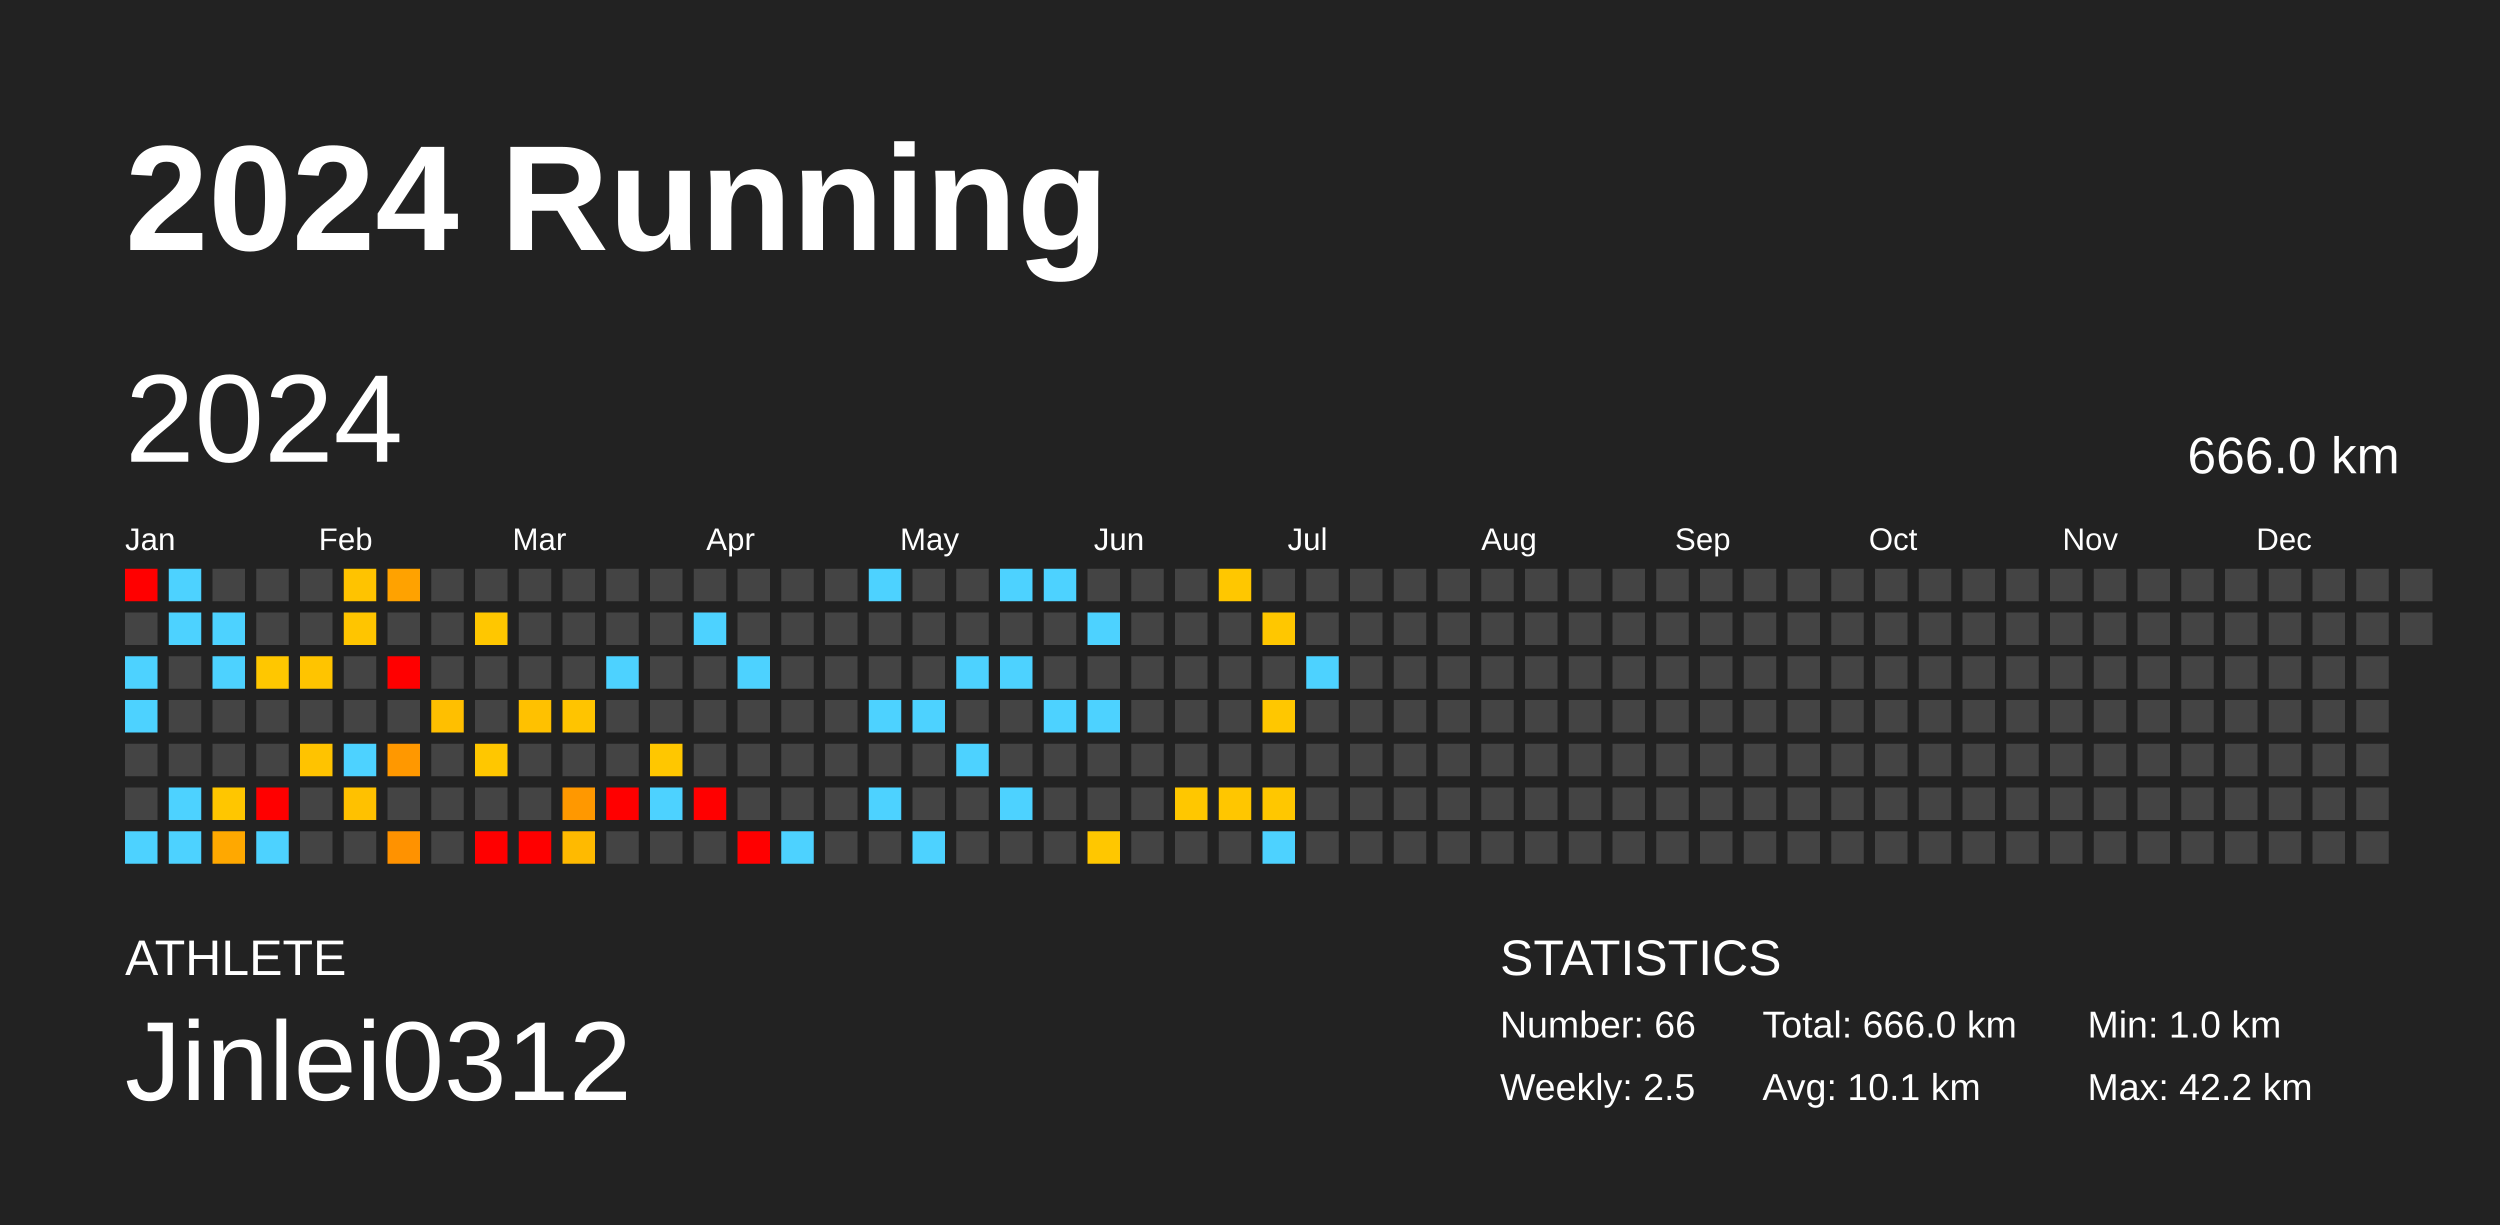
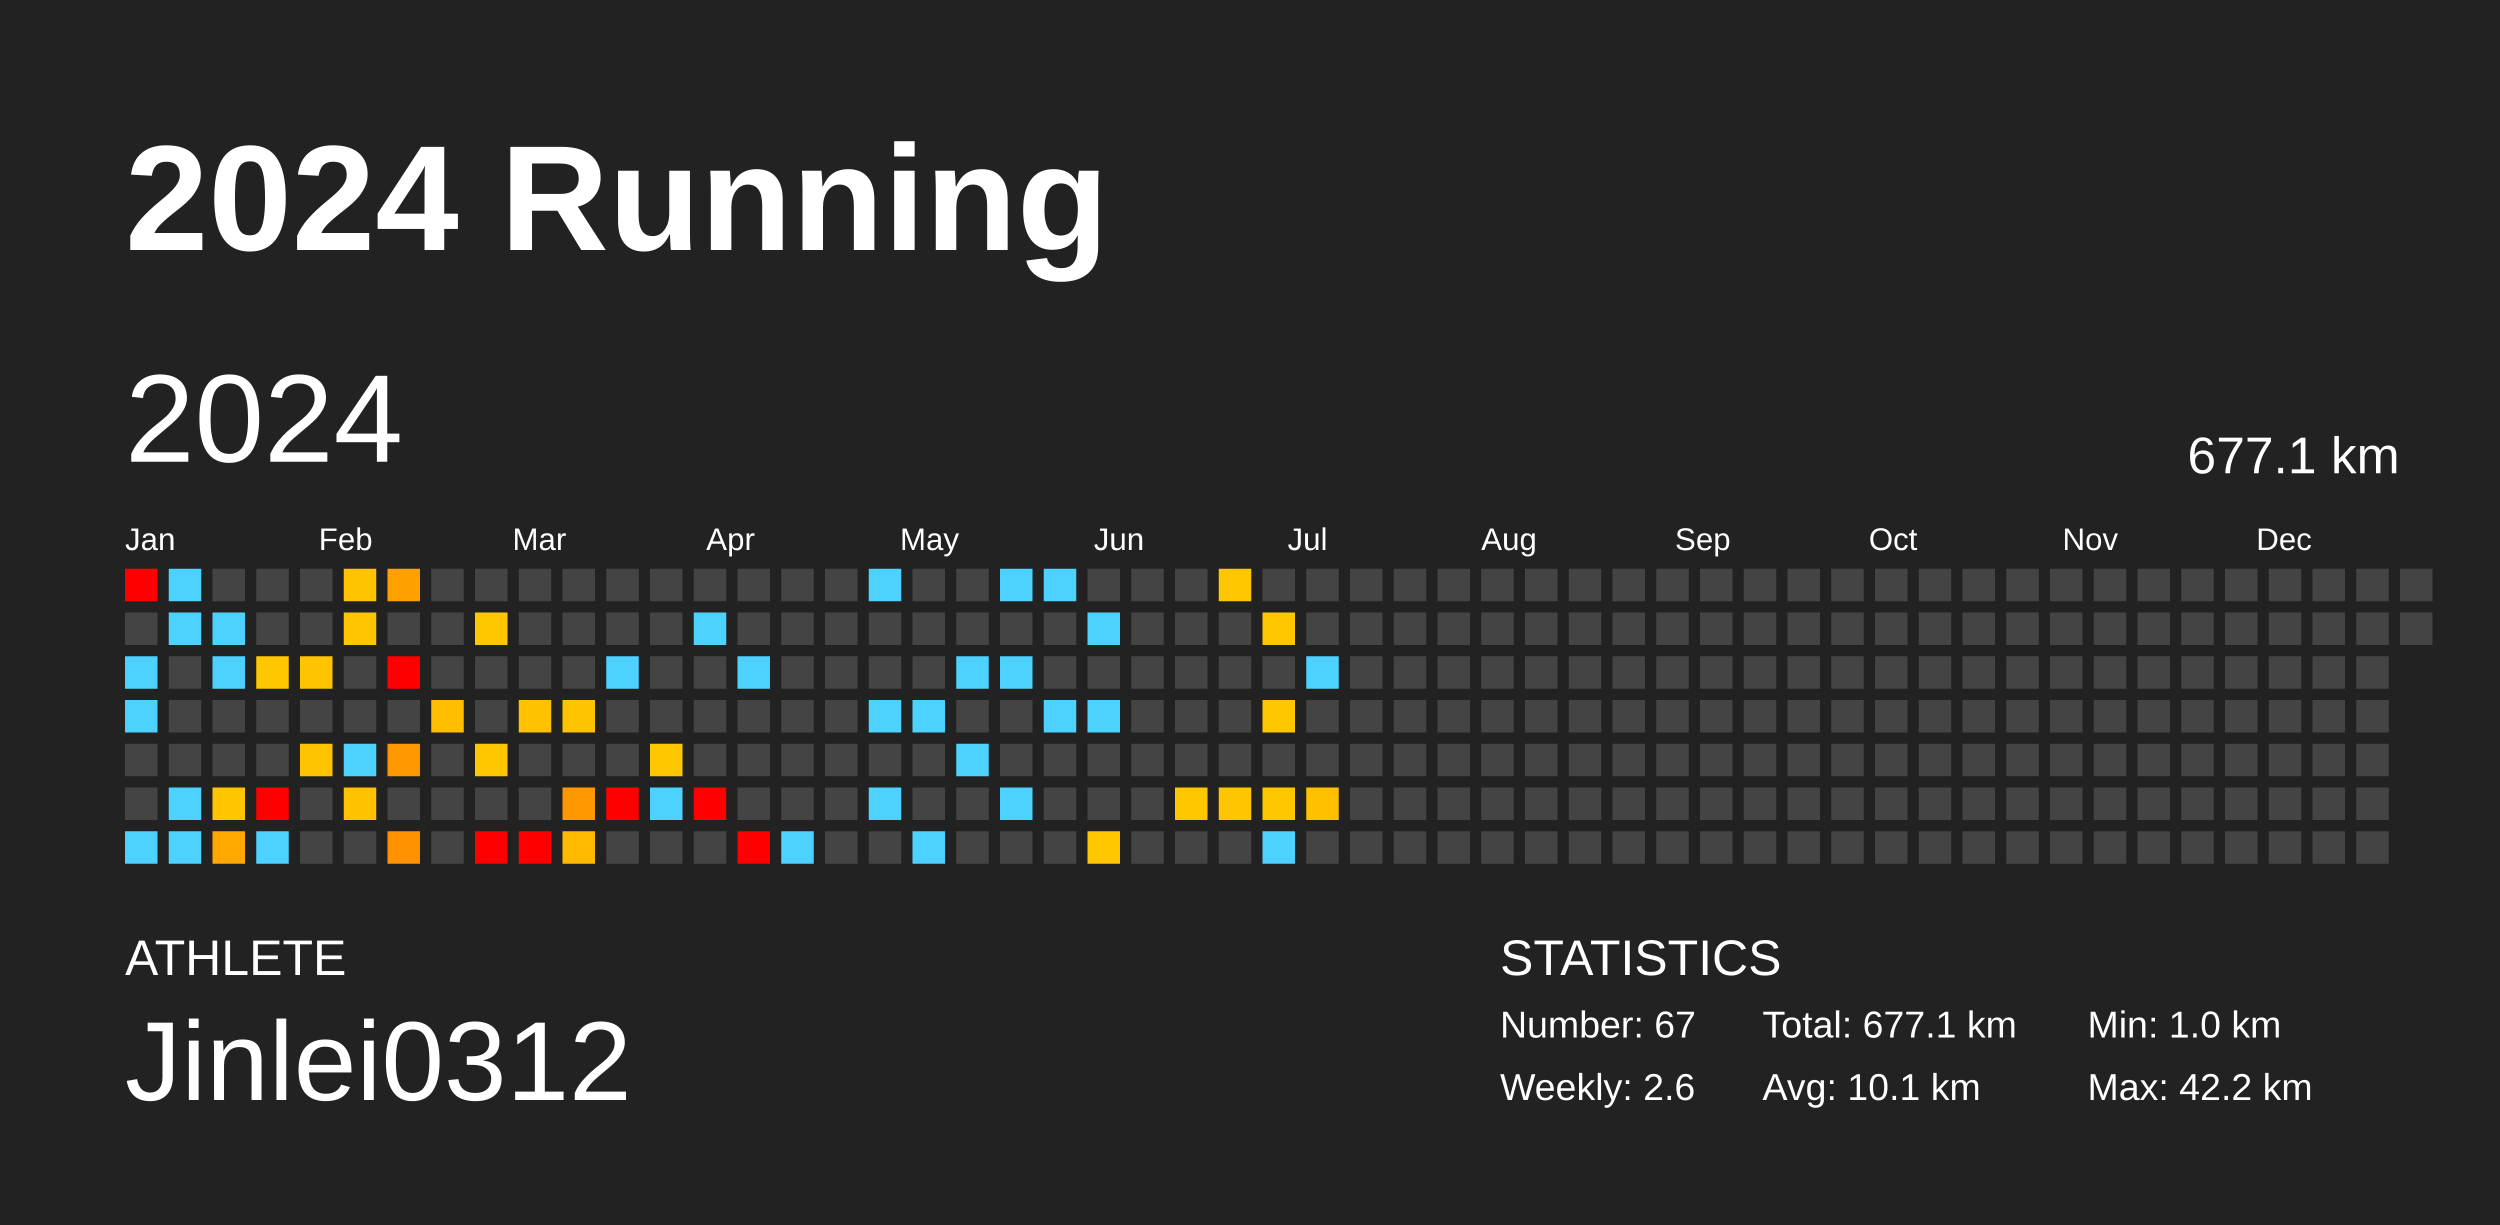
<svg xmlns="http://www.w3.org/2000/svg" baseProfile="full" height="98mm" version="1.1" viewBox="0,0,200,98" width="200mm">
  <defs />
  <rect fill="#222222" height="98" width="200" x="0" y="0" />
  <text fill="#FFFFFF" style="font-size:12px; font-family:Arial; font-weight:bold;" x="10" y="20">2024 Running</text>
  <text fill="#FFFFFF" style="font-size:4px; font-family:Arial" x="10" y="78">ATHLETE</text>
  <text fill="#FFFFFF" style="font-size:9px; font-family:Arial" x="10" y="88">Jinlei0312</text>
  <text fill="#FFFFFF" style="font-size:4px; font-family:Arial" x="120" y="78">STATISTICS</text>
-   <text fill="#FFFFFF" style="font-size:3px; font-family:Arial" x="120" y="83">Number: 66</text>
-   <text fill="#FFFFFF" style="font-size:3px; font-family:Arial" x="120" y="88">Weekly: 2.5</text>
-   <text fill="#FFFFFF" style="font-size:3px; font-family:Arial" x="141" y="83">Total: 666.0 km</text>
+   <text fill="#FFFFFF" style="font-size:3px; font-family:Arial" x="120" y="83">Number: 67</text>
+   <text fill="#FFFFFF" style="font-size:3px; font-family:Arial" x="120" y="88">Weekly: 2.6</text>
+   <text fill="#FFFFFF" style="font-size:3px; font-family:Arial" x="141" y="83">Total: 677.1 km</text>
  <text fill="#FFFFFF" style="font-size:3px; font-family:Arial" x="141" y="88">Avg: 10.1 km</text>
  <text fill="#FFFFFF" style="font-size:3px; font-family:Arial" x="167" y="83">Min: 1.0 km</text>
  <text fill="#FFFFFF" style="font-size:3px; font-family:Arial" x="167" y="88">Max: 42.2 km</text>
  <text dominant-baseline="hanging" fill="#FFFFFF" style="font-size:10.0px; font-family:Arial;" x="10" y="30">2024</text>
-   <text dominant-baseline="hanging" fill="#FFFFFF" style="font-size:4.125px; font-family:Arial;" x="175" y="35">666.0 km</text>
+   <text dominant-baseline="hanging" fill="#FFFFFF" style="font-size:4.125px; font-family:Arial;" x="175" y="35">677.1 km</text>
  <text fill="#FFFFFF" style="font-size:2.5px; font-family:Arial" x="10.0" y="44">Jan</text>
  <text fill="#FFFFFF" style="font-size:2.5px; font-family:Arial" x="25.5" y="44">Feb</text>
  <text fill="#FFFFFF" style="font-size:2.5px; font-family:Arial" x="41.0" y="44">Mar</text>
  <text fill="#FFFFFF" style="font-size:2.5px; font-family:Arial" x="56.5" y="44">Apr</text>
  <text fill="#FFFFFF" style="font-size:2.5px; font-family:Arial" x="72.0" y="44">May</text>
  <text fill="#FFFFFF" style="font-size:2.5px; font-family:Arial" x="87.5" y="44">Jun</text>
  <text fill="#FFFFFF" style="font-size:2.5px; font-family:Arial" x="103.0" y="44">Jul</text>
  <text fill="#FFFFFF" style="font-size:2.5px; font-family:Arial" x="118.5" y="44">Aug</text>
  <text fill="#FFFFFF" style="font-size:2.5px; font-family:Arial" x="134.0" y="44">Sep</text>
  <text fill="#FFFFFF" style="font-size:2.5px; font-family:Arial" x="149.5" y="44">Oct</text>
  <text fill="#FFFFFF" style="font-size:2.5px; font-family:Arial" x="165.0" y="44">Nov</text>
  <text fill="#FFFFFF" style="font-size:2.5px; font-family:Arial" x="180.5" y="44">Dec</text>
  <rect fill="red" height="2.6" width="2.6" x="10.0" y="45.5" />
  <rect fill="#444444" height="2.6" width="2.6" x="10.0" y="49.0" />
  <rect fill="#4dd2ff" height="2.6" width="2.6" x="10.0" y="52.5" />
  <rect fill="#4dd2ff" height="2.6" width="2.6" x="10.0" y="56.0" />
  <rect fill="#444444" height="2.6" width="2.6" x="10.0" y="59.5" />
  <rect fill="#444444" height="2.6" width="2.6" x="10.0" y="63.0" />
  <rect fill="#4dd2ff" height="2.6" width="2.6" x="10.0" y="66.5" />
  <rect fill="#4dd2ff" height="2.6" width="2.6" x="13.5" y="45.5" />
  <rect fill="#4dd2ff" height="2.6" width="2.6" x="13.5" y="49.0" />
  <rect fill="#444444" height="2.6" width="2.6" x="13.5" y="52.5" />
  <rect fill="#444444" height="2.6" width="2.6" x="13.5" y="56.0" />
  <rect fill="#444444" height="2.6" width="2.6" x="13.5" y="59.5" />
  <rect fill="#4dd2ff" height="2.6" width="2.6" x="13.5" y="63.0" />
  <rect fill="#4dd2ff" height="2.6" width="2.6" x="13.5" y="66.5" />
  <rect fill="#444444" height="2.6" width="2.6" x="17.0" y="45.5" />
  <rect fill="#4dd2ff" height="2.6" width="2.6" x="17.0" y="49.0" />
  <rect fill="#4dd2ff" height="2.6" width="2.6" x="17.0" y="52.5" />
  <rect fill="#444444" height="2.6" width="2.6" x="17.0" y="56.0" />
  <rect fill="#444444" height="2.6" width="2.6" x="17.0" y="59.5" />
  <rect fill="#ffc600" height="2.6" width="2.6" x="17.0" y="63.0" />
  <rect fill="#ffa800" height="2.6" width="2.6" x="17.0" y="66.5" />
  <rect fill="#444444" height="2.6" width="2.6" x="20.5" y="45.5" />
  <rect fill="#444444" height="2.6" width="2.6" x="20.5" y="49.0" />
  <rect fill="#ffc700" height="2.6" width="2.6" x="20.5" y="52.5" />
  <rect fill="#444444" height="2.6" width="2.6" x="20.5" y="56.0" />
  <rect fill="#444444" height="2.6" width="2.6" x="20.5" y="59.5" />
  <rect fill="red" height="2.6" width="2.6" x="20.5" y="63.0" />
  <rect fill="#4dd2ff" height="2.6" width="2.6" x="20.5" y="66.5" />
  <rect fill="#444444" height="2.6" width="2.6" x="24.0" y="45.5" />
  <rect fill="#444444" height="2.6" width="2.6" x="24.0" y="49.0" />
  <rect fill="#ffc400" height="2.6" width="2.6" x="24.0" y="52.5" />
  <rect fill="#444444" height="2.6" width="2.6" x="24.0" y="56.0" />
  <rect fill="#ffc300" height="2.6" width="2.6" x="24.0" y="59.5" />
  <rect fill="#444444" height="2.6" width="2.6" x="24.0" y="63.0" />
  <rect fill="#444444" height="2.6" width="2.6" x="24.0" y="66.5" />
  <rect fill="#ffc300" height="2.6" width="2.6" x="27.5" y="45.5" />
  <rect fill="#ffc500" height="2.6" width="2.6" x="27.5" y="49.0" />
  <rect fill="#444444" height="2.6" width="2.6" x="27.5" y="52.5" />
  <rect fill="#444444" height="2.6" width="2.6" x="27.5" y="56.0" />
  <rect fill="#4dd2ff" height="2.6" width="2.6" x="27.5" y="59.5" />
  <rect fill="#ffc100" height="2.6" width="2.6" x="27.5" y="63.0" />
  <rect fill="#444444" height="2.6" width="2.6" x="27.5" y="66.5" />
  <rect fill="#ffa200" height="2.6" width="2.6" x="31.0" y="45.5" />
  <rect fill="#444444" height="2.6" width="2.6" x="31.0" y="49.0" />
  <rect fill="red" height="2.6" width="2.6" x="31.0" y="52.5" />
  <rect fill="#444444" height="2.6" width="2.6" x="31.0" y="56.0" />
  <rect fill="#ff9800" height="2.6" width="2.6" x="31.0" y="59.5" />
  <rect fill="#444444" height="2.6" width="2.6" x="31.0" y="63.0" />
  <rect fill="#ff9200" height="2.6" width="2.6" x="31.0" y="66.5" />
  <rect fill="#444444" height="2.6" width="2.6" x="34.5" y="45.5" />
  <rect fill="#444444" height="2.6" width="2.6" x="34.5" y="49.0" />
  <rect fill="#444444" height="2.6" width="2.6" x="34.5" y="52.5" />
  <rect fill="#ffbf00" height="2.6" width="2.6" x="34.5" y="56.0" />
  <rect fill="#444444" height="2.6" width="2.6" x="34.5" y="59.5" />
  <rect fill="#444444" height="2.6" width="2.6" x="34.5" y="63.0" />
  <rect fill="#444444" height="2.6" width="2.6" x="34.5" y="66.5" />
  <rect fill="#444444" height="2.6" width="2.6" x="38.0" y="45.5" />
  <rect fill="#ffc700" height="2.6" width="2.6" x="38.0" y="49.0" />
  <rect fill="#444444" height="2.6" width="2.6" x="38.0" y="52.5" />
  <rect fill="#444444" height="2.6" width="2.6" x="38.0" y="56.0" />
  <rect fill="#ffc700" height="2.6" width="2.6" x="38.0" y="59.5" />
  <rect fill="#444444" height="2.6" width="2.6" x="38.0" y="63.0" />
  <rect fill="red" height="2.6" width="2.6" x="38.0" y="66.5" />
  <rect fill="#444444" height="2.6" width="2.6" x="41.5" y="45.5" />
  <rect fill="#444444" height="2.6" width="2.6" x="41.5" y="49.0" />
  <rect fill="#444444" height="2.6" width="2.6" x="41.5" y="52.5" />
  <rect fill="#ffc100" height="2.6" width="2.6" x="41.5" y="56.0" />
  <rect fill="#444444" height="2.6" width="2.6" x="41.5" y="59.5" />
  <rect fill="#444444" height="2.6" width="2.6" x="41.5" y="63.0" />
  <rect fill="red" height="2.6" width="2.6" x="41.5" y="66.5" />
  <rect fill="#444444" height="2.6" width="2.6" x="45.0" y="45.5" />
  <rect fill="#444444" height="2.6" width="2.6" x="45.0" y="49.0" />
  <rect fill="#444444" height="2.6" width="2.6" x="45.0" y="52.5" />
  <rect fill="#ffc400" height="2.6" width="2.6" x="45.0" y="56.0" />
  <rect fill="#444444" height="2.6" width="2.6" x="45.0" y="59.5" />
  <rect fill="#ff9800" height="2.6" width="2.6" x="45.0" y="63.0" />
  <rect fill="#ffba00" height="2.6" width="2.6" x="45.0" y="66.5" />
  <rect fill="#444444" height="2.6" width="2.6" x="48.5" y="45.5" />
  <rect fill="#444444" height="2.6" width="2.6" x="48.5" y="49.0" />
  <rect fill="#4dd2ff" height="2.6" width="2.6" x="48.5" y="52.5" />
  <rect fill="#444444" height="2.6" width="2.6" x="48.5" y="56.0" />
  <rect fill="#444444" height="2.6" width="2.6" x="48.5" y="59.5" />
  <rect fill="red" height="2.6" width="2.6" x="48.5" y="63.0" />
  <rect fill="#444444" height="2.6" width="2.6" x="48.5" y="66.5" />
  <rect fill="#444444" height="2.6" width="2.6" x="52.0" y="45.5" />
  <rect fill="#444444" height="2.6" width="2.6" x="52.0" y="49.0" />
  <rect fill="#444444" height="2.6" width="2.6" x="52.0" y="52.5" />
  <rect fill="#444444" height="2.6" width="2.6" x="52.0" y="56.0" />
  <rect fill="#ffc700" height="2.6" width="2.6" x="52.0" y="59.5" />
  <rect fill="#4dd2ff" height="2.6" width="2.6" x="52.0" y="63.0" />
  <rect fill="#444444" height="2.6" width="2.6" x="52.0" y="66.5" />
  <rect fill="#444444" height="2.6" width="2.6" x="55.5" y="45.5" />
  <rect fill="#4dd2ff" height="2.6" width="2.6" x="55.5" y="49.0" />
  <rect fill="#444444" height="2.6" width="2.6" x="55.5" y="52.5" />
  <rect fill="#444444" height="2.6" width="2.6" x="55.5" y="56.0" />
  <rect fill="#444444" height="2.6" width="2.6" x="55.5" y="59.5" />
  <rect fill="red" height="2.6" width="2.6" x="55.5" y="63.0" />
  <rect fill="#444444" height="2.6" width="2.6" x="55.5" y="66.5" />
  <rect fill="#444444" height="2.6" width="2.6" x="59.0" y="45.5" />
  <rect fill="#444444" height="2.6" width="2.6" x="59.0" y="49.0" />
  <rect fill="#4dd2ff" height="2.6" width="2.6" x="59.0" y="52.5" />
  <rect fill="#444444" height="2.6" width="2.6" x="59.0" y="56.0" />
  <rect fill="#444444" height="2.6" width="2.6" x="59.0" y="59.5" />
  <rect fill="#444444" height="2.6" width="2.6" x="59.0" y="63.0" />
  <rect fill="red" height="2.6" width="2.6" x="59.0" y="66.5" />
  <rect fill="#444444" height="2.6" width="2.6" x="62.5" y="45.5" />
  <rect fill="#444444" height="2.6" width="2.6" x="62.5" y="49.0" />
  <rect fill="#444444" height="2.6" width="2.6" x="62.5" y="52.5" />
  <rect fill="#444444" height="2.6" width="2.6" x="62.5" y="56.0" />
  <rect fill="#444444" height="2.6" width="2.6" x="62.5" y="59.5" />
  <rect fill="#444444" height="2.6" width="2.6" x="62.5" y="63.0" />
  <rect fill="#4dd2ff" height="2.6" width="2.6" x="62.5" y="66.5" />
  <rect fill="#444444" height="2.6" width="2.6" x="66.0" y="45.5" />
  <rect fill="#444444" height="2.6" width="2.6" x="66.0" y="49.0" />
  <rect fill="#444444" height="2.6" width="2.6" x="66.0" y="52.5" />
  <rect fill="#444444" height="2.6" width="2.6" x="66.0" y="56.0" />
  <rect fill="#444444" height="2.6" width="2.6" x="66.0" y="59.5" />
  <rect fill="#444444" height="2.6" width="2.6" x="66.0" y="63.0" />
  <rect fill="#444444" height="2.6" width="2.6" x="66.0" y="66.5" />
  <rect fill="#4dd2ff" height="2.6" width="2.6" x="69.5" y="45.5" />
  <rect fill="#444444" height="2.6" width="2.6" x="69.5" y="49.0" />
  <rect fill="#444444" height="2.6" width="2.6" x="69.5" y="52.5" />
  <rect fill="#4dd2ff" height="2.6" width="2.6" x="69.5" y="56.0" />
  <rect fill="#444444" height="2.6" width="2.6" x="69.5" y="59.5" />
  <rect fill="#4dd2ff" height="2.6" width="2.6" x="69.5" y="63.0" />
  <rect fill="#444444" height="2.6" width="2.6" x="69.5" y="66.5" />
  <rect fill="#444444" height="2.6" width="2.6" x="73.0" y="45.5" />
  <rect fill="#444444" height="2.6" width="2.6" x="73.0" y="49.0" />
  <rect fill="#444444" height="2.6" width="2.6" x="73.0" y="52.5" />
  <rect fill="#4dd2ff" height="2.6" width="2.6" x="73.0" y="56.0" />
  <rect fill="#444444" height="2.6" width="2.6" x="73.0" y="59.5" />
  <rect fill="#444444" height="2.6" width="2.6" x="73.0" y="63.0" />
  <rect fill="#4dd2ff" height="2.6" width="2.6" x="73.0" y="66.5" />
  <rect fill="#444444" height="2.6" width="2.6" x="76.5" y="45.5" />
  <rect fill="#444444" height="2.6" width="2.6" x="76.5" y="49.0" />
  <rect fill="#4dd2ff" height="2.6" width="2.6" x="76.5" y="52.5" />
  <rect fill="#444444" height="2.6" width="2.6" x="76.5" y="56.0" />
  <rect fill="#4dd2ff" height="2.6" width="2.6" x="76.5" y="59.5" />
  <rect fill="#444444" height="2.6" width="2.6" x="76.5" y="63.0" />
  <rect fill="#444444" height="2.6" width="2.6" x="76.5" y="66.5" />
  <rect fill="#4dd2ff" height="2.6" width="2.6" x="80.0" y="45.5" />
  <rect fill="#444444" height="2.6" width="2.6" x="80.0" y="49.0" />
  <rect fill="#4dd2ff" height="2.6" width="2.6" x="80.0" y="52.5" />
  <rect fill="#444444" height="2.6" width="2.6" x="80.0" y="56.0" />
  <rect fill="#444444" height="2.6" width="2.6" x="80.0" y="59.5" />
  <rect fill="#4dd2ff" height="2.6" width="2.6" x="80.0" y="63.0" />
  <rect fill="#444444" height="2.6" width="2.6" x="80.0" y="66.5" />
  <rect fill="#4dd2ff" height="2.6" width="2.6" x="83.5" y="45.5" />
  <rect fill="#444444" height="2.6" width="2.6" x="83.5" y="49.0" />
  <rect fill="#444444" height="2.6" width="2.6" x="83.5" y="52.5" />
  <rect fill="#4dd2ff" height="2.6" width="2.6" x="83.5" y="56.0" />
  <rect fill="#444444" height="2.6" width="2.6" x="83.5" y="59.5" />
  <rect fill="#444444" height="2.6" width="2.6" x="83.5" y="63.0" />
  <rect fill="#444444" height="2.6" width="2.6" x="83.5" y="66.5" />
  <rect fill="#444444" height="2.6" width="2.6" x="87.0" y="45.5" />
  <rect fill="#4dd2ff" height="2.6" width="2.6" x="87.0" y="49.0" />
  <rect fill="#444444" height="2.6" width="2.6" x="87.0" y="52.5" />
  <rect fill="#4dd2ff" height="2.6" width="2.6" x="87.0" y="56.0" />
  <rect fill="#444444" height="2.6" width="2.6" x="87.0" y="59.5" />
  <rect fill="#444444" height="2.6" width="2.6" x="87.0" y="63.0" />
  <rect fill="#ffc700" height="2.6" width="2.6" x="87.0" y="66.5" />
  <rect fill="#444444" height="2.6" width="2.6" x="90.5" y="45.5" />
  <rect fill="#444444" height="2.6" width="2.6" x="90.5" y="49.0" />
  <rect fill="#444444" height="2.6" width="2.6" x="90.5" y="52.5" />
  <rect fill="#444444" height="2.6" width="2.6" x="90.5" y="56.0" />
  <rect fill="#444444" height="2.6" width="2.6" x="90.5" y="59.5" />
  <rect fill="#444444" height="2.6" width="2.6" x="90.5" y="63.0" />
  <rect fill="#444444" height="2.6" width="2.6" x="90.5" y="66.5" />
  <rect fill="#444444" height="2.6" width="2.6" x="94.0" y="45.5" />
  <rect fill="#444444" height="2.6" width="2.6" x="94.0" y="49.0" />
  <rect fill="#444444" height="2.6" width="2.6" x="94.0" y="52.5" />
  <rect fill="#444444" height="2.6" width="2.6" x="94.0" y="56.0" />
  <rect fill="#444444" height="2.6" width="2.6" x="94.0" y="59.5" />
  <rect fill="#ffc700" height="2.6" width="2.6" x="94.0" y="63.0" />
  <rect fill="#444444" height="2.6" width="2.6" x="94.0" y="66.5" />
  <rect fill="#ffc700" height="2.6" width="2.6" x="97.5" y="45.5" />
  <rect fill="#444444" height="2.6" width="2.6" x="97.5" y="49.0" />
  <rect fill="#444444" height="2.6" width="2.6" x="97.5" y="52.5" />
  <rect fill="#444444" height="2.6" width="2.6" x="97.5" y="56.0" />
  <rect fill="#444444" height="2.6" width="2.6" x="97.5" y="59.5" />
  <rect fill="#ffc600" height="2.6" width="2.6" x="97.5" y="63.0" />
  <rect fill="#444444" height="2.6" width="2.6" x="97.5" y="66.5" />
  <rect fill="#444444" height="2.6" width="2.6" x="101.0" y="45.5" />
  <rect fill="#ffc700" height="2.6" width="2.6" x="101.0" y="49.0" />
  <rect fill="#444444" height="2.6" width="2.6" x="101.0" y="52.5" />
  <rect fill="#ffc700" height="2.6" width="2.6" x="101.0" y="56.0" />
  <rect fill="#444444" height="2.6" width="2.6" x="101.0" y="59.5" />
  <rect fill="#ffc700" height="2.6" width="2.6" x="101.0" y="63.0" />
  <rect fill="#4dd2ff" height="2.6" width="2.6" x="101.0" y="66.5" />
  <rect fill="#444444" height="2.6" width="2.6" x="104.5" y="45.5" />
  <rect fill="#444444" height="2.6" width="2.6" x="104.5" y="49.0" />
  <rect fill="#4dd2ff" height="2.6" width="2.6" x="104.5" y="52.5" />
  <rect fill="#444444" height="2.6" width="2.6" x="104.5" y="56.0" />
  <rect fill="#444444" height="2.6" width="2.6" x="104.5" y="59.5" />
-   <rect fill="#444444" height="2.6" width="2.6" x="104.5" y="63.0" />
+   <rect fill="#ffc000" height="2.6" width="2.6" x="104.5" y="63.0" />
  <rect fill="#444444" height="2.6" width="2.6" x="104.5" y="66.5" />
  <rect fill="#444444" height="2.6" width="2.6" x="108.0" y="45.5" />
  <rect fill="#444444" height="2.6" width="2.6" x="108.0" y="49.0" />
  <rect fill="#444444" height="2.6" width="2.6" x="108.0" y="52.5" />
  <rect fill="#444444" height="2.6" width="2.6" x="108.0" y="56.0" />
  <rect fill="#444444" height="2.6" width="2.6" x="108.0" y="59.5" />
  <rect fill="#444444" height="2.6" width="2.6" x="108.0" y="63.0" />
  <rect fill="#444444" height="2.6" width="2.6" x="108.0" y="66.5" />
  <rect fill="#444444" height="2.6" width="2.6" x="111.5" y="45.5" />
  <rect fill="#444444" height="2.6" width="2.6" x="111.5" y="49.0" />
  <rect fill="#444444" height="2.6" width="2.6" x="111.5" y="52.5" />
  <rect fill="#444444" height="2.6" width="2.6" x="111.5" y="56.0" />
  <rect fill="#444444" height="2.6" width="2.6" x="111.5" y="59.5" />
  <rect fill="#444444" height="2.6" width="2.6" x="111.5" y="63.0" />
  <rect fill="#444444" height="2.6" width="2.6" x="111.5" y="66.5" />
  <rect fill="#444444" height="2.6" width="2.6" x="115.0" y="45.5" />
  <rect fill="#444444" height="2.6" width="2.6" x="115.0" y="49.0" />
  <rect fill="#444444" height="2.6" width="2.6" x="115.0" y="52.5" />
  <rect fill="#444444" height="2.6" width="2.6" x="115.0" y="56.0" />
  <rect fill="#444444" height="2.6" width="2.6" x="115.0" y="59.5" />
  <rect fill="#444444" height="2.6" width="2.6" x="115.0" y="63.0" />
  <rect fill="#444444" height="2.6" width="2.6" x="115.0" y="66.5" />
  <rect fill="#444444" height="2.6" width="2.6" x="118.5" y="45.5" />
  <rect fill="#444444" height="2.6" width="2.6" x="118.5" y="49.0" />
  <rect fill="#444444" height="2.6" width="2.6" x="118.5" y="52.5" />
  <rect fill="#444444" height="2.6" width="2.6" x="118.5" y="56.0" />
  <rect fill="#444444" height="2.6" width="2.6" x="118.5" y="59.5" />
  <rect fill="#444444" height="2.6" width="2.6" x="118.5" y="63.0" />
  <rect fill="#444444" height="2.6" width="2.6" x="118.5" y="66.5" />
  <rect fill="#444444" height="2.6" width="2.6" x="122.0" y="45.5" />
  <rect fill="#444444" height="2.6" width="2.6" x="122.0" y="49.0" />
  <rect fill="#444444" height="2.6" width="2.6" x="122.0" y="52.5" />
  <rect fill="#444444" height="2.6" width="2.6" x="122.0" y="56.0" />
  <rect fill="#444444" height="2.6" width="2.6" x="122.0" y="59.5" />
  <rect fill="#444444" height="2.6" width="2.6" x="122.0" y="63.0" />
  <rect fill="#444444" height="2.6" width="2.6" x="122.0" y="66.5" />
  <rect fill="#444444" height="2.6" width="2.6" x="125.5" y="45.5" />
  <rect fill="#444444" height="2.6" width="2.6" x="125.5" y="49.0" />
  <rect fill="#444444" height="2.6" width="2.6" x="125.5" y="52.5" />
  <rect fill="#444444" height="2.6" width="2.6" x="125.5" y="56.0" />
  <rect fill="#444444" height="2.6" width="2.6" x="125.5" y="59.5" />
  <rect fill="#444444" height="2.6" width="2.6" x="125.5" y="63.0" />
  <rect fill="#444444" height="2.6" width="2.6" x="125.5" y="66.5" />
  <rect fill="#444444" height="2.6" width="2.6" x="129.0" y="45.5" />
  <rect fill="#444444" height="2.6" width="2.6" x="129.0" y="49.0" />
  <rect fill="#444444" height="2.6" width="2.6" x="129.0" y="52.5" />
  <rect fill="#444444" height="2.6" width="2.6" x="129.0" y="56.0" />
  <rect fill="#444444" height="2.6" width="2.6" x="129.0" y="59.5" />
  <rect fill="#444444" height="2.6" width="2.6" x="129.0" y="63.0" />
  <rect fill="#444444" height="2.6" width="2.6" x="129.0" y="66.5" />
  <rect fill="#444444" height="2.6" width="2.6" x="132.5" y="45.5" />
  <rect fill="#444444" height="2.6" width="2.6" x="132.5" y="49.0" />
  <rect fill="#444444" height="2.6" width="2.6" x="132.5" y="52.5" />
  <rect fill="#444444" height="2.6" width="2.6" x="132.5" y="56.0" />
  <rect fill="#444444" height="2.6" width="2.6" x="132.5" y="59.5" />
  <rect fill="#444444" height="2.6" width="2.6" x="132.5" y="63.0" />
  <rect fill="#444444" height="2.6" width="2.6" x="132.5" y="66.5" />
  <rect fill="#444444" height="2.6" width="2.6" x="136.0" y="45.5" />
  <rect fill="#444444" height="2.6" width="2.6" x="136.0" y="49.0" />
  <rect fill="#444444" height="2.6" width="2.6" x="136.0" y="52.5" />
  <rect fill="#444444" height="2.6" width="2.6" x="136.0" y="56.0" />
  <rect fill="#444444" height="2.6" width="2.6" x="136.0" y="59.5" />
  <rect fill="#444444" height="2.6" width="2.6" x="136.0" y="63.0" />
  <rect fill="#444444" height="2.6" width="2.6" x="136.0" y="66.5" />
  <rect fill="#444444" height="2.6" width="2.6" x="139.5" y="45.5" />
  <rect fill="#444444" height="2.6" width="2.6" x="139.5" y="49.0" />
  <rect fill="#444444" height="2.6" width="2.6" x="139.5" y="52.5" />
  <rect fill="#444444" height="2.6" width="2.6" x="139.5" y="56.0" />
  <rect fill="#444444" height="2.6" width="2.6" x="139.5" y="59.5" />
  <rect fill="#444444" height="2.6" width="2.6" x="139.5" y="63.0" />
  <rect fill="#444444" height="2.6" width="2.6" x="139.5" y="66.5" />
  <rect fill="#444444" height="2.6" width="2.6" x="143.0" y="45.5" />
  <rect fill="#444444" height="2.6" width="2.6" x="143.0" y="49.0" />
  <rect fill="#444444" height="2.6" width="2.6" x="143.0" y="52.5" />
  <rect fill="#444444" height="2.6" width="2.6" x="143.0" y="56.0" />
  <rect fill="#444444" height="2.6" width="2.6" x="143.0" y="59.5" />
  <rect fill="#444444" height="2.6" width="2.6" x="143.0" y="63.0" />
  <rect fill="#444444" height="2.6" width="2.6" x="143.0" y="66.5" />
  <rect fill="#444444" height="2.6" width="2.6" x="146.5" y="45.5" />
  <rect fill="#444444" height="2.6" width="2.6" x="146.5" y="49.0" />
  <rect fill="#444444" height="2.6" width="2.6" x="146.5" y="52.5" />
  <rect fill="#444444" height="2.6" width="2.6" x="146.5" y="56.0" />
  <rect fill="#444444" height="2.6" width="2.6" x="146.5" y="59.5" />
  <rect fill="#444444" height="2.6" width="2.6" x="146.5" y="63.0" />
  <rect fill="#444444" height="2.6" width="2.6" x="146.5" y="66.5" />
  <rect fill="#444444" height="2.6" width="2.6" x="150.0" y="45.5" />
  <rect fill="#444444" height="2.6" width="2.6" x="150.0" y="49.0" />
  <rect fill="#444444" height="2.6" width="2.6" x="150.0" y="52.5" />
  <rect fill="#444444" height="2.6" width="2.6" x="150.0" y="56.0" />
  <rect fill="#444444" height="2.6" width="2.6" x="150.0" y="59.5" />
  <rect fill="#444444" height="2.6" width="2.6" x="150.0" y="63.0" />
  <rect fill="#444444" height="2.6" width="2.6" x="150.0" y="66.5" />
  <rect fill="#444444" height="2.6" width="2.6" x="153.5" y="45.5" />
  <rect fill="#444444" height="2.6" width="2.6" x="153.5" y="49.0" />
  <rect fill="#444444" height="2.6" width="2.6" x="153.5" y="52.5" />
  <rect fill="#444444" height="2.6" width="2.6" x="153.5" y="56.0" />
  <rect fill="#444444" height="2.6" width="2.6" x="153.5" y="59.5" />
  <rect fill="#444444" height="2.6" width="2.6" x="153.5" y="63.0" />
  <rect fill="#444444" height="2.6" width="2.6" x="153.5" y="66.5" />
  <rect fill="#444444" height="2.6" width="2.6" x="157.0" y="45.5" />
  <rect fill="#444444" height="2.6" width="2.6" x="157.0" y="49.0" />
  <rect fill="#444444" height="2.6" width="2.6" x="157.0" y="52.5" />
  <rect fill="#444444" height="2.6" width="2.6" x="157.0" y="56.0" />
  <rect fill="#444444" height="2.6" width="2.6" x="157.0" y="59.5" />
  <rect fill="#444444" height="2.6" width="2.6" x="157.0" y="63.0" />
  <rect fill="#444444" height="2.6" width="2.6" x="157.0" y="66.5" />
  <rect fill="#444444" height="2.6" width="2.6" x="160.5" y="45.5" />
  <rect fill="#444444" height="2.6" width="2.6" x="160.5" y="49.0" />
  <rect fill="#444444" height="2.6" width="2.6" x="160.5" y="52.5" />
  <rect fill="#444444" height="2.6" width="2.6" x="160.5" y="56.0" />
  <rect fill="#444444" height="2.6" width="2.6" x="160.5" y="59.5" />
  <rect fill="#444444" height="2.6" width="2.6" x="160.5" y="63.0" />
  <rect fill="#444444" height="2.6" width="2.6" x="160.5" y="66.5" />
  <rect fill="#444444" height="2.6" width="2.6" x="164.0" y="45.5" />
  <rect fill="#444444" height="2.6" width="2.6" x="164.0" y="49.0" />
  <rect fill="#444444" height="2.6" width="2.6" x="164.0" y="52.5" />
  <rect fill="#444444" height="2.6" width="2.6" x="164.0" y="56.0" />
  <rect fill="#444444" height="2.6" width="2.6" x="164.0" y="59.5" />
  <rect fill="#444444" height="2.6" width="2.6" x="164.0" y="63.0" />
  <rect fill="#444444" height="2.6" width="2.6" x="164.0" y="66.5" />
  <rect fill="#444444" height="2.6" width="2.6" x="167.5" y="45.5" />
  <rect fill="#444444" height="2.6" width="2.6" x="167.5" y="49.0" />
  <rect fill="#444444" height="2.6" width="2.6" x="167.5" y="52.5" />
  <rect fill="#444444" height="2.6" width="2.6" x="167.5" y="56.0" />
  <rect fill="#444444" height="2.6" width="2.6" x="167.5" y="59.5" />
  <rect fill="#444444" height="2.6" width="2.6" x="167.5" y="63.0" />
  <rect fill="#444444" height="2.6" width="2.6" x="167.5" y="66.5" />
  <rect fill="#444444" height="2.6" width="2.6" x="171.0" y="45.5" />
  <rect fill="#444444" height="2.6" width="2.6" x="171.0" y="49.0" />
  <rect fill="#444444" height="2.6" width="2.6" x="171.0" y="52.5" />
  <rect fill="#444444" height="2.6" width="2.6" x="171.0" y="56.0" />
  <rect fill="#444444" height="2.6" width="2.6" x="171.0" y="59.5" />
  <rect fill="#444444" height="2.6" width="2.6" x="171.0" y="63.0" />
  <rect fill="#444444" height="2.6" width="2.6" x="171.0" y="66.5" />
  <rect fill="#444444" height="2.6" width="2.6" x="174.5" y="45.5" />
  <rect fill="#444444" height="2.6" width="2.6" x="174.5" y="49.0" />
  <rect fill="#444444" height="2.6" width="2.6" x="174.5" y="52.5" />
  <rect fill="#444444" height="2.6" width="2.6" x="174.5" y="56.0" />
  <rect fill="#444444" height="2.6" width="2.6" x="174.5" y="59.5" />
  <rect fill="#444444" height="2.6" width="2.6" x="174.5" y="63.0" />
  <rect fill="#444444" height="2.6" width="2.6" x="174.5" y="66.5" />
  <rect fill="#444444" height="2.6" width="2.6" x="178.0" y="45.5" />
  <rect fill="#444444" height="2.6" width="2.6" x="178.0" y="49.0" />
  <rect fill="#444444" height="2.6" width="2.6" x="178.0" y="52.5" />
  <rect fill="#444444" height="2.6" width="2.6" x="178.0" y="56.0" />
  <rect fill="#444444" height="2.6" width="2.6" x="178.0" y="59.5" />
  <rect fill="#444444" height="2.6" width="2.6" x="178.0" y="63.0" />
  <rect fill="#444444" height="2.6" width="2.6" x="178.0" y="66.5" />
  <rect fill="#444444" height="2.6" width="2.6" x="181.5" y="45.5" />
  <rect fill="#444444" height="2.6" width="2.6" x="181.5" y="49.0" />
  <rect fill="#444444" height="2.6" width="2.6" x="181.5" y="52.5" />
  <rect fill="#444444" height="2.6" width="2.6" x="181.5" y="56.0" />
  <rect fill="#444444" height="2.6" width="2.6" x="181.5" y="59.5" />
  <rect fill="#444444" height="2.6" width="2.6" x="181.5" y="63.0" />
  <rect fill="#444444" height="2.6" width="2.6" x="181.5" y="66.5" />
  <rect fill="#444444" height="2.6" width="2.6" x="185.0" y="45.5" />
  <rect fill="#444444" height="2.6" width="2.6" x="185.0" y="49.0" />
  <rect fill="#444444" height="2.6" width="2.6" x="185.0" y="52.5" />
  <rect fill="#444444" height="2.6" width="2.6" x="185.0" y="56.0" />
  <rect fill="#444444" height="2.6" width="2.6" x="185.0" y="59.5" />
  <rect fill="#444444" height="2.6" width="2.6" x="185.0" y="63.0" />
  <rect fill="#444444" height="2.6" width="2.6" x="185.0" y="66.5" />
  <rect fill="#444444" height="2.6" width="2.6" x="188.5" y="45.5" />
  <rect fill="#444444" height="2.6" width="2.6" x="188.5" y="49.0" />
  <rect fill="#444444" height="2.6" width="2.6" x="188.5" y="52.5" />
  <rect fill="#444444" height="2.6" width="2.6" x="188.5" y="56.0" />
  <rect fill="#444444" height="2.6" width="2.6" x="188.5" y="59.5" />
  <rect fill="#444444" height="2.6" width="2.6" x="188.5" y="63.0" />
  <rect fill="#444444" height="2.6" width="2.6" x="188.5" y="66.5" />
  <rect fill="#444444" height="2.6" width="2.6" x="192.0" y="45.5" />
  <rect fill="#444444" height="2.6" width="2.6" x="192.0" y="49.0" />
</svg>
